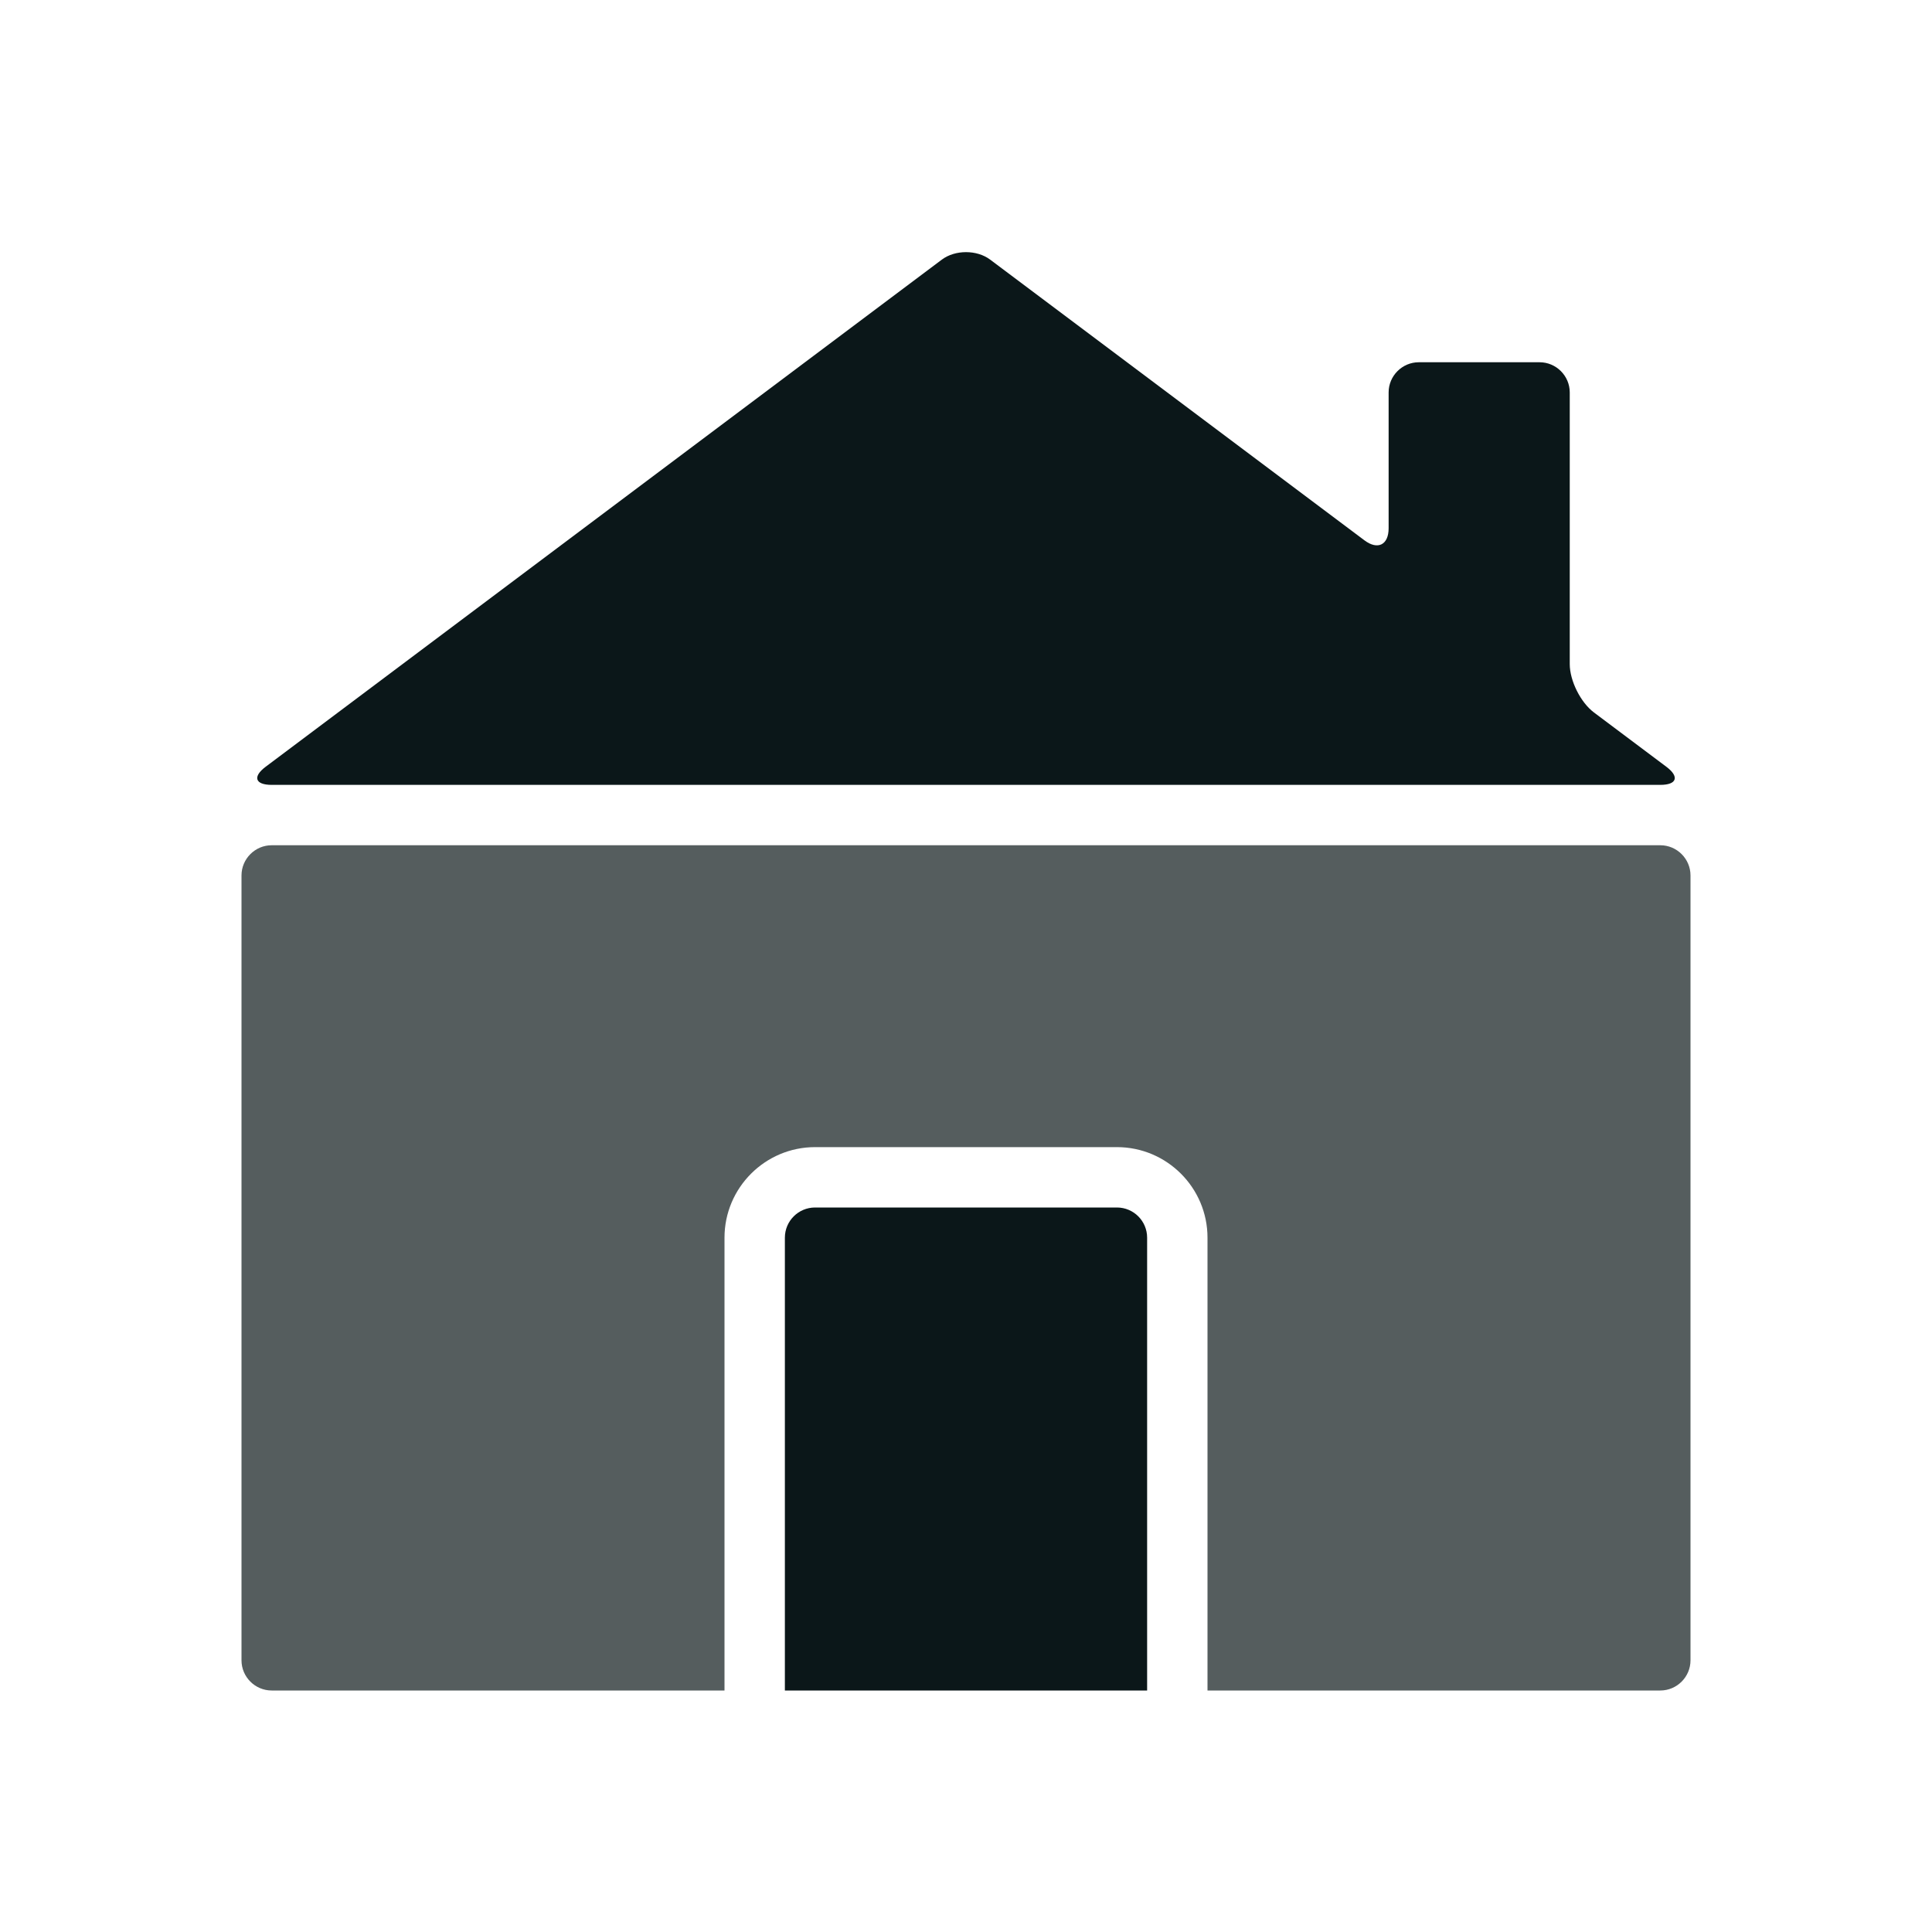
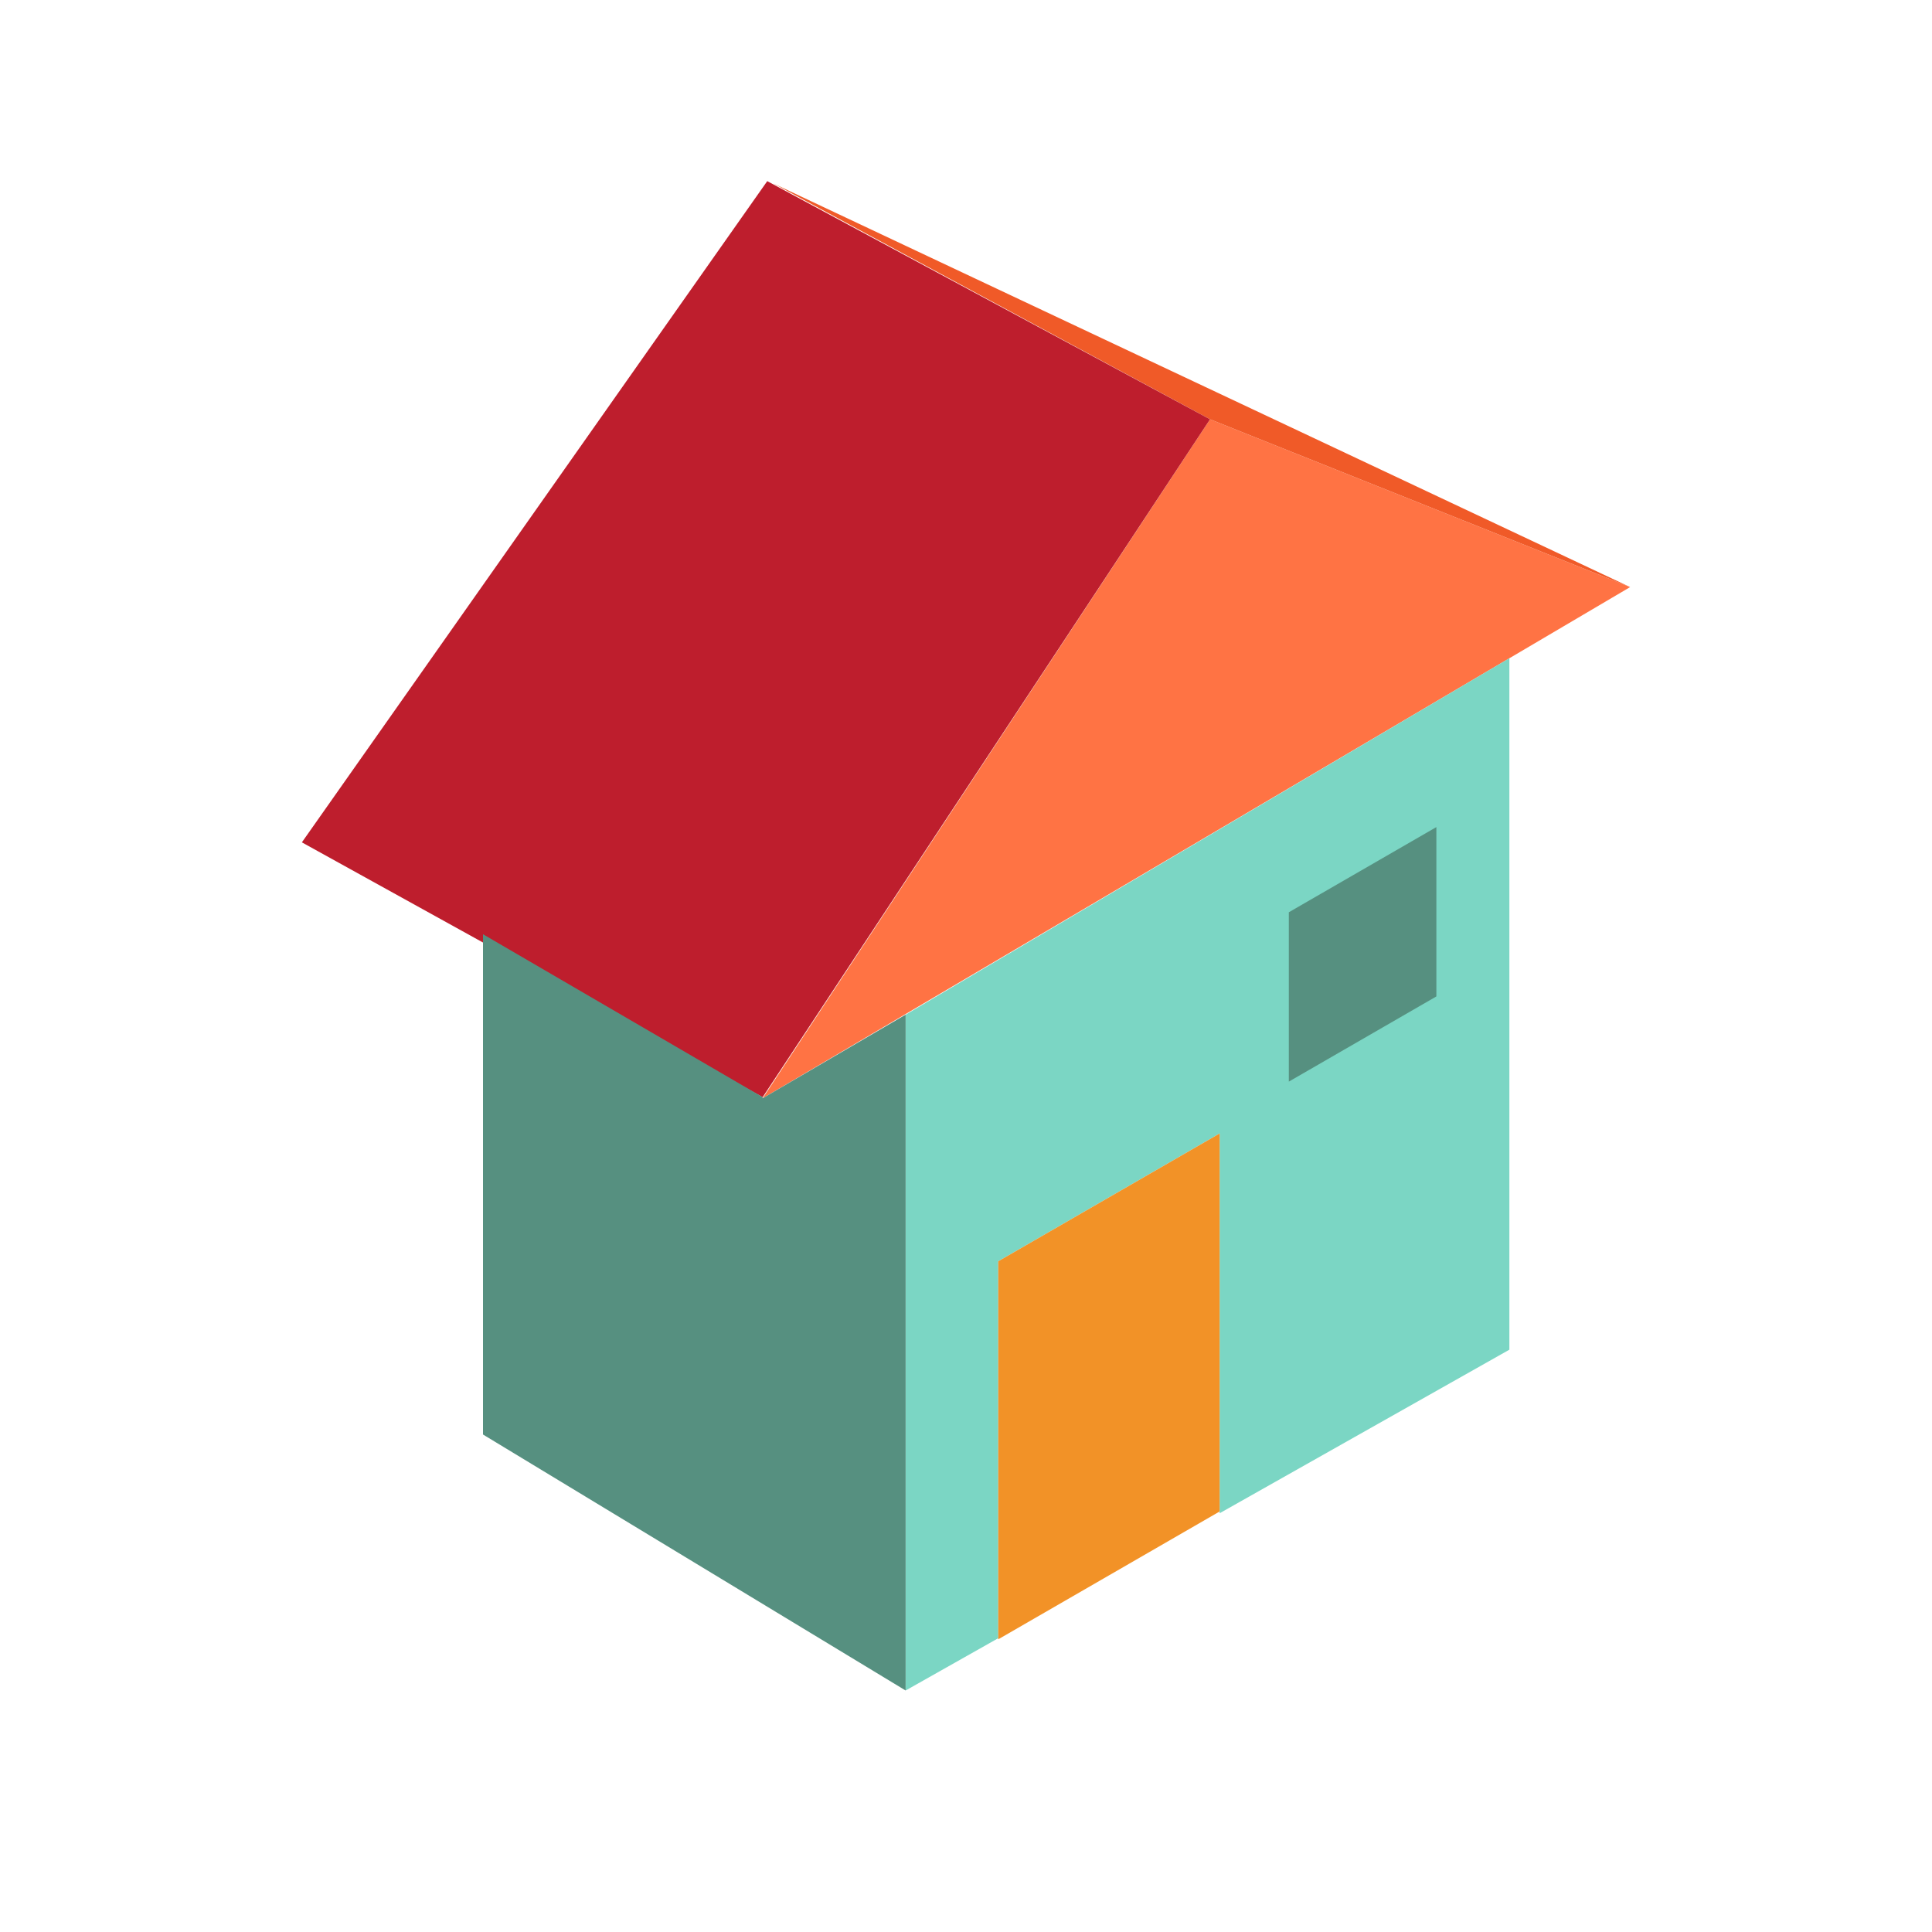
<svg xmlns="http://www.w3.org/2000/svg" id="Uploaded to svgrepo.com" width="800" height="800" viewBox="0 0 32 32">
-   <style>.duotone_twee{fill:#555D5E;}
- .duotone_een{fill:#0B1719;}
- .st0{fill:#FFF9F9;}
- .st1{fill:#808080;}</style>
+   <style>.isometric_vijf{fill:#F29227;}
+ .isometric_zeven{fill:#FF7344;}
+ .isometric_acht{fill:#F05A28;}
+ .isometric_negen{fill:#BE1E2D;}
+ .isometric_tien{fill:#7BD6C4;}
+ .isometric_twaalf{fill:#569080;}
+ .st0{fill:#225B49;}
+ .st1{fill:#72C0AB;}
+ .st2{fill:#F5DF89;}
+ .st3{fill:#F2D76C;}
+ .st4{fill:#F28103;}
+ .st5{fill:#F8F7C5;}
+ .st6{fill:#AD9A74;}
+ .st7{fill:#7BD6C4;}</style>
  <g>
-     <path class="duotone_een" d="M19 28h-6v-7.5c0-.276.224-.5.5-.5h5c.276.0.5.224.5.5V28zm7.4-16.2C26.18 11.635 26 11.275 26 11V6.5C26 6.225 25.775 6 25.5 6h-2C23.225 6 23 6.225 23 6.5v2.25c0 .275-.18.365-.4.2L16.4 4.3c-.22-.165-.58-.165-.8.0L4.4 12.7C4.18 12.865 4.225 13 4.5 13h23c.275.0.32-.135.1-.3L26.4 11.8z" />
-     <path class="duotone_twee" d="M27.5 14h-23c-.275.0-.5.225-.5.5v13C4 27.775 4.225 28 4.5 28H12v-7.5c0-.827.673-1.5 1.5-1.5h5c.827.0 1.5.673 1.5 1.5V28h7.5c.275.0.5-.225.5-.5v-13C28 14.225 27.775 14 27.5 14z" />
+     <polygon class="isometric_zeven" points="20.042,6.945 12.632,18.191 27,9.724" />
+     <polygon class="isometric_acht" points="27,9.724 12.808,3.038 20.042,6.945" />
+     <polygon class="isometric_negen" points="20.042,6.945 12.708,3 5,13.952 12.632,18.173" />
+     <polygon class="isometric_tien" points="15,16.806 15,28 16.534,27.134 16.534,20.891 20.201,18.774 20.201,25.064 25,22.355 25,10.902" />
+     <path class="isometric_twaalf" d="M15 28l-7-4.24v-8.286l4.632 2.698v.019L15 16.806V28zm8.791-14.301-2.444 1.411v2.805l2.444-1.411V13.699z" />
+     <polygon class="isometric_vijf" points="20.201,25.035 16.534,27.152 16.534,20.891 20.201,18.774" />
  </g>
</svg>
